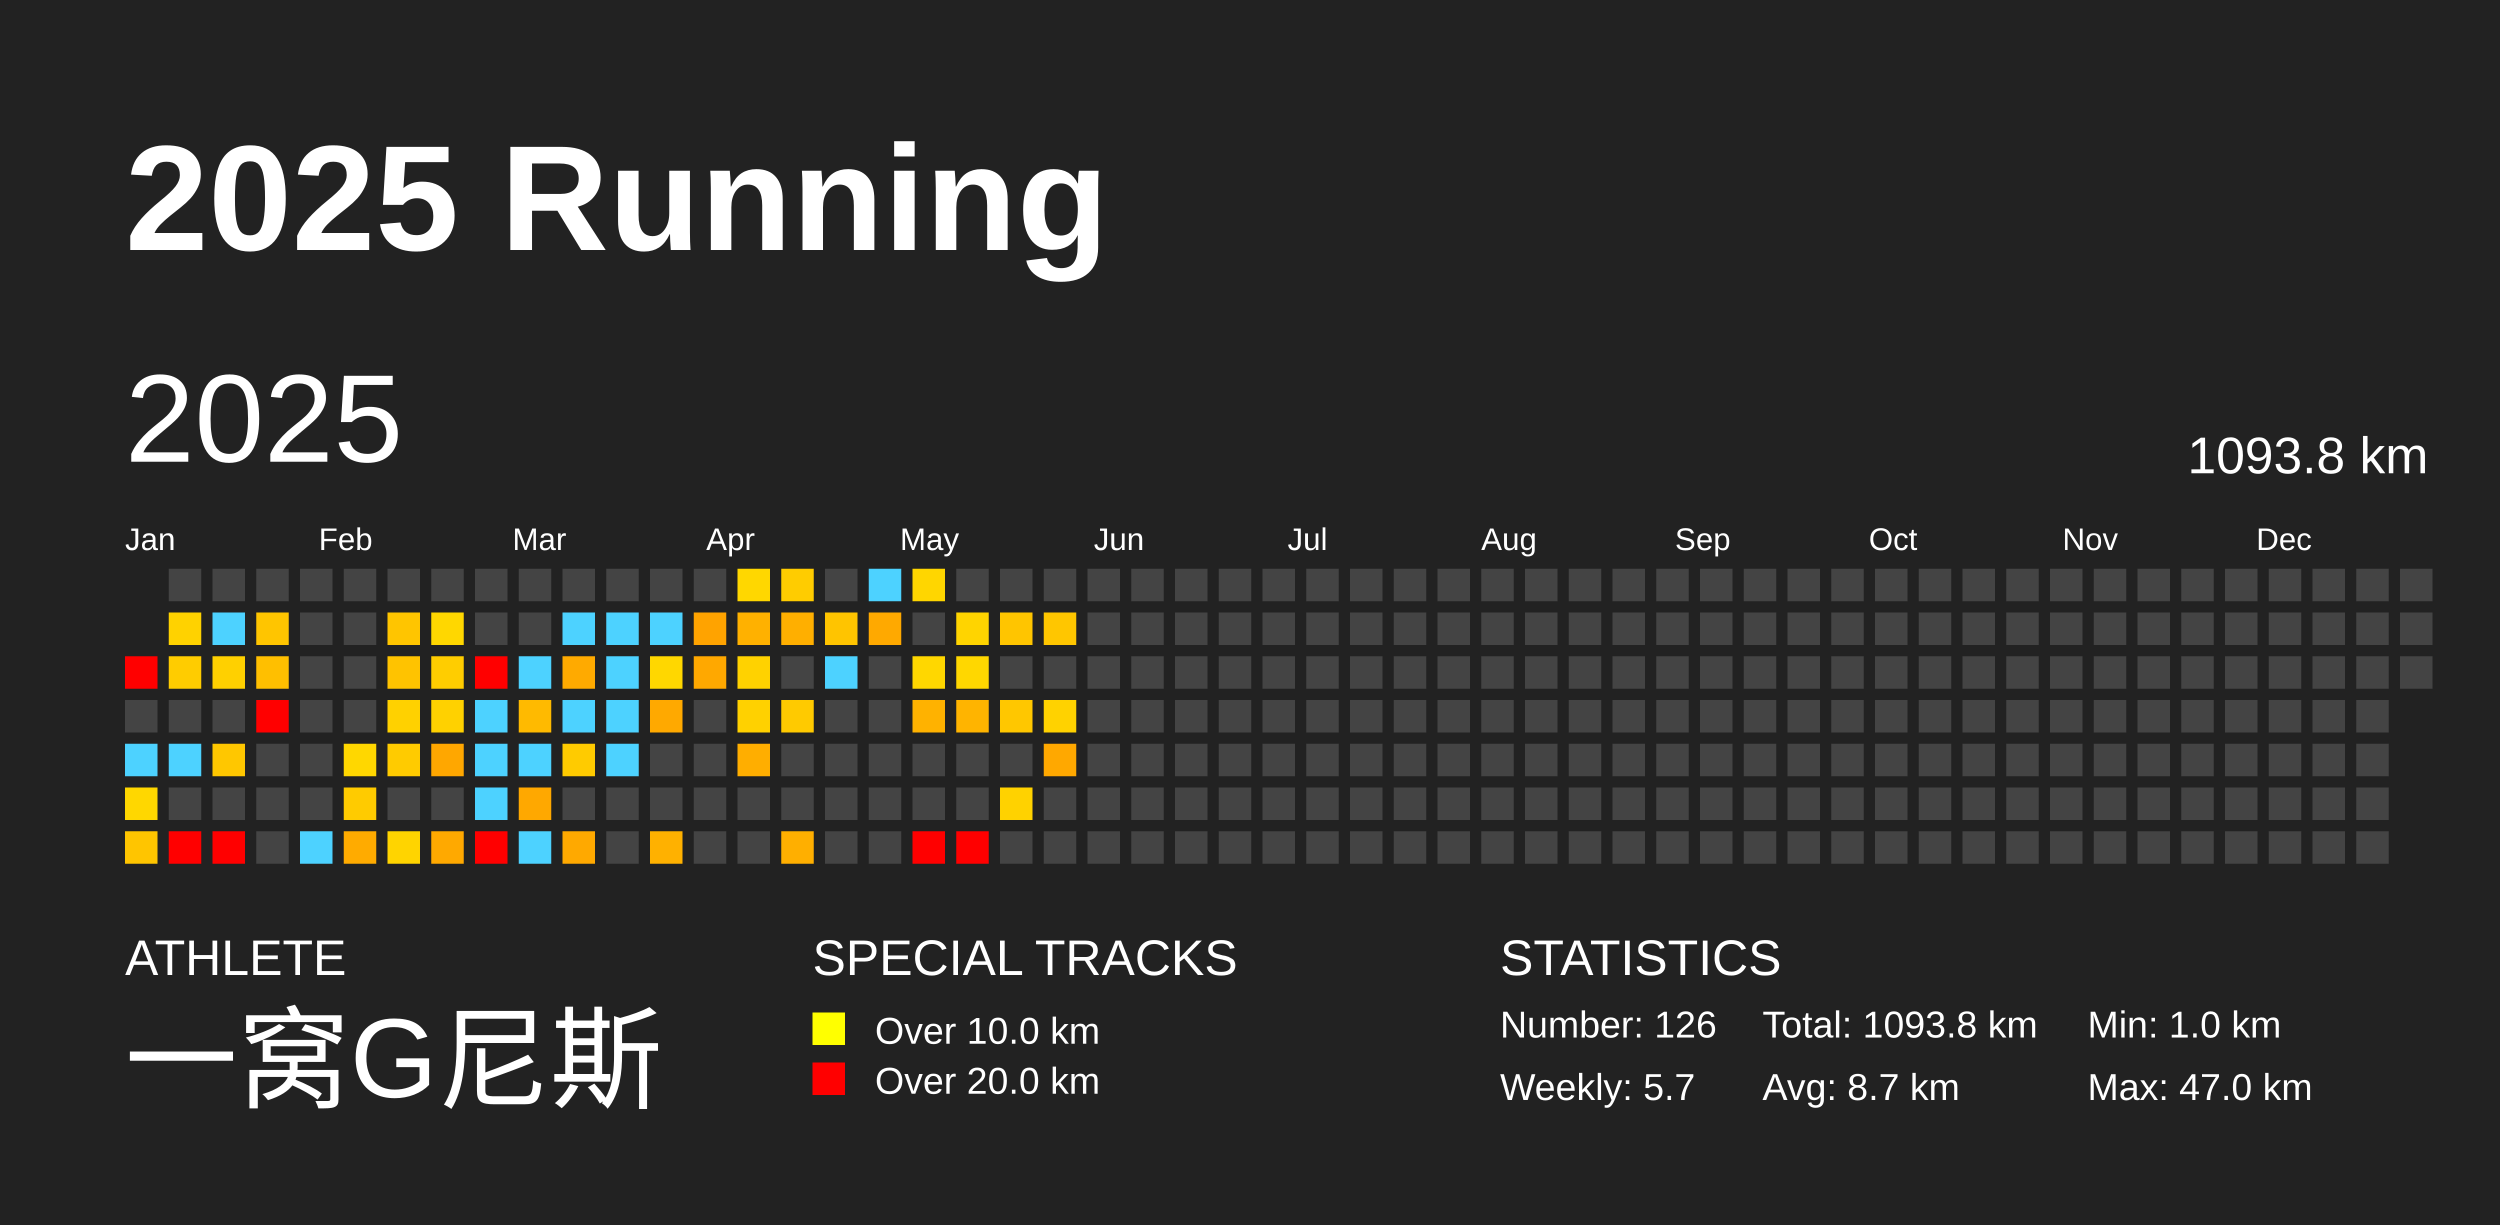
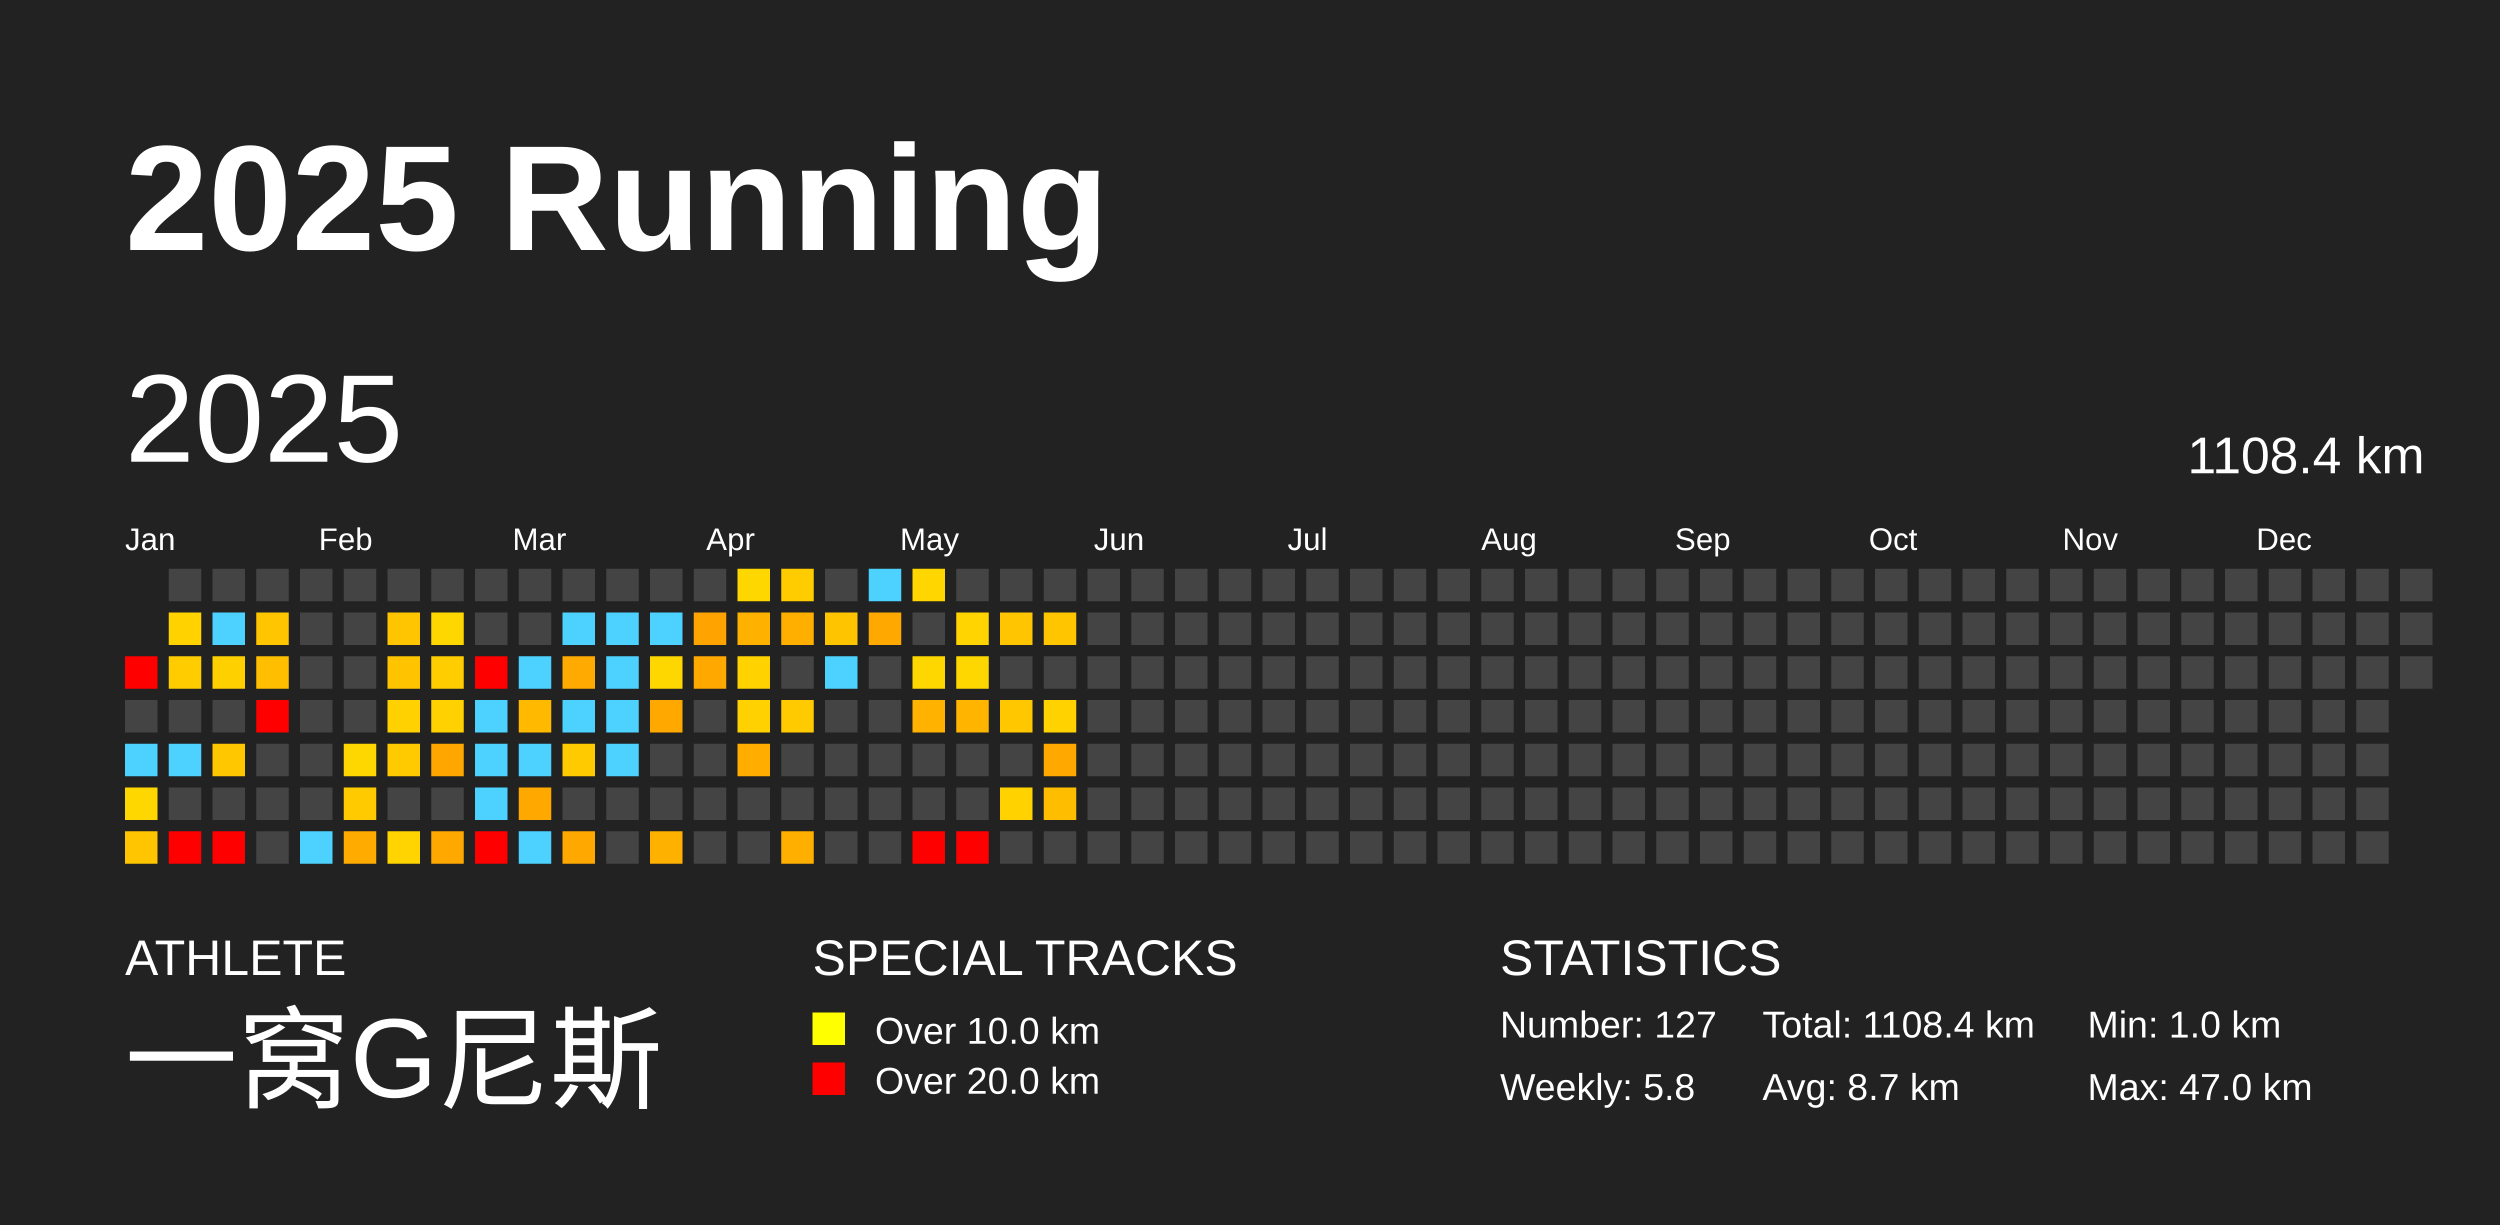
<svg xmlns="http://www.w3.org/2000/svg" baseProfile="full" height="98mm" version="1.1" viewBox="0,0,200,98" width="200mm">
  <defs />
  <rect fill="#222222" height="98" width="200" x="0" y="0" />
  <text fill="#FFFFFF" style="font-size:12px; font-family:Arial; font-weight:bold;" x="10" y="20">2025 Running</text>
  <text fill="#FFFFFF" style="font-size:4px; font-family:Arial" x="10" y="78">ATHLETE</text>
  <text fill="#FFFFFF" style="font-size:9px; font-family:Arial" x="10" y="88">一窝G尼斯</text>
  <text fill="#FFFFFF" style="font-size:4px; font-family:Arial" x="65" y="78">SPECIAL TRACKS</text>
  <rect fill="yellow" height="2.6" width="2.6" x="65" y="81" />
  <text fill="#FFFFFF" style="font-size:3px; font-family:Arial" x="70" y="83.5">Over 10.0 km</text>
  <rect fill="red" height="2.6" width="2.6" x="65" y="85" />
  <text fill="#FFFFFF" style="font-size:3px; font-family:Arial" x="70" y="87.5">Over 20.0 km</text>
  <text fill="#FFFFFF" style="font-size:4px; font-family:Arial" x="120" y="78">STATISTICS</text>
-   <text fill="#FFFFFF" style="font-size:3px; font-family:Arial" x="120" y="83">Number: 126</text>
-   <text fill="#FFFFFF" style="font-size:3px; font-family:Arial" x="120" y="88">Weekly: 5.7</text>
-   <text fill="#FFFFFF" style="font-size:3px; font-family:Arial" x="141" y="83">Total: 1093.8 km</text>
+   <text fill="#FFFFFF" style="font-size:3px; font-family:Arial" x="120" y="83">Number: 127</text>
+   <text fill="#FFFFFF" style="font-size:3px; font-family:Arial" x="120" y="88">Weekly: 5.8</text>
+   <text fill="#FFFFFF" style="font-size:3px; font-family:Arial" x="141" y="83">Total: 1108.4 km</text>
  <text fill="#FFFFFF" style="font-size:3px; font-family:Arial" x="141" y="88">Avg: 8.7 km</text>
  <text fill="#FFFFFF" style="font-size:3px; font-family:Arial" x="167" y="83">Min: 1.0 km</text>
  <text fill="#FFFFFF" style="font-size:3px; font-family:Arial" x="167" y="88">Max: 47.0 km</text>
  <text dominant-baseline="hanging" fill="#FFFFFF" style="font-size:10.0px; font-family:Arial;" x="10" y="30">2025</text>
-   <text dominant-baseline="hanging" fill="#FFFFFF" style="font-size:4.125px; font-family:Arial;" x="175" y="35">1093.8 km</text>
+   <text dominant-baseline="hanging" fill="#FFFFFF" style="font-size:4.125px; font-family:Arial;" x="175" y="35">1108.4 km</text>
  <text fill="#FFFFFF" style="font-size:2.5px; font-family:Arial" x="10.0" y="44">Jan</text>
  <text fill="#FFFFFF" style="font-size:2.5px; font-family:Arial" x="25.5" y="44">Feb</text>
  <text fill="#FFFFFF" style="font-size:2.5px; font-family:Arial" x="41.0" y="44">Mar</text>
  <text fill="#FFFFFF" style="font-size:2.5px; font-family:Arial" x="56.5" y="44">Apr</text>
  <text fill="#FFFFFF" style="font-size:2.5px; font-family:Arial" x="72.0" y="44">May</text>
  <text fill="#FFFFFF" style="font-size:2.5px; font-family:Arial" x="87.5" y="44">Jun</text>
  <text fill="#FFFFFF" style="font-size:2.5px; font-family:Arial" x="103.0" y="44">Jul</text>
  <text fill="#FFFFFF" style="font-size:2.5px; font-family:Arial" x="118.5" y="44">Aug</text>
  <text fill="#FFFFFF" style="font-size:2.5px; font-family:Arial" x="134.0" y="44">Sep</text>
  <text fill="#FFFFFF" style="font-size:2.5px; font-family:Arial" x="149.5" y="44">Oct</text>
  <text fill="#FFFFFF" style="font-size:2.5px; font-family:Arial" x="165.0" y="44">Nov</text>
  <text fill="#FFFFFF" style="font-size:2.5px; font-family:Arial" x="180.5" y="44">Dec</text>
  <rect fill="red" height="2.6" width="2.6" x="10.0" y="52.5" />
  <rect fill="#444444" height="2.6" width="2.6" x="10.0" y="56.0" />
  <rect fill="#4dd2ff" height="2.6" width="2.6" x="10.0" y="59.5" />
  <rect fill="#ffd700" height="2.6" width="2.6" x="10.0" y="63.0" />
  <rect fill="#ffc500" height="2.6" width="2.6" x="10.0" y="66.5" />
  <rect fill="#444444" height="2.6" width="2.6" x="13.5" y="45.5" />
  <rect fill="#ffd200" height="2.6" width="2.6" x="13.5" y="49.0" />
  <rect fill="#ffcc00" height="2.6" width="2.6" x="13.5" y="52.5" />
  <rect fill="#444444" height="2.6" width="2.6" x="13.5" y="56.0" />
  <rect fill="#4dd2ff" height="2.6" width="2.6" x="13.5" y="59.5" />
  <rect fill="#444444" height="2.6" width="2.6" x="13.5" y="63.0" />
  <rect fill="red" height="2.6" width="2.6" x="13.5" y="66.5" />
  <rect fill="#444444" height="2.6" width="2.6" x="17.0" y="45.5" />
  <rect fill="#4dd2ff" height="2.6" width="2.6" x="17.0" y="49.0" />
  <rect fill="#ffd000" height="2.6" width="2.6" x="17.0" y="52.5" />
  <rect fill="#444444" height="2.6" width="2.6" x="17.0" y="56.0" />
  <rect fill="#ffc700" height="2.6" width="2.6" x="17.0" y="59.5" />
  <rect fill="#444444" height="2.6" width="2.6" x="17.0" y="63.0" />
  <rect fill="red" height="2.6" width="2.6" x="17.0" y="66.5" />
  <rect fill="#444444" height="2.6" width="2.6" x="20.5" y="45.5" />
  <rect fill="#ffc500" height="2.6" width="2.6" x="20.5" y="49.0" />
  <rect fill="#ffbf00" height="2.6" width="2.6" x="20.5" y="52.5" />
  <rect fill="red" height="2.6" width="2.6" x="20.5" y="56.0" />
  <rect fill="#444444" height="2.6" width="2.6" x="20.5" y="59.5" />
  <rect fill="#444444" height="2.6" width="2.6" x="20.5" y="63.0" />
  <rect fill="#444444" height="2.6" width="2.6" x="20.5" y="66.5" />
  <rect fill="#444444" height="2.6" width="2.6" x="24.0" y="45.5" />
  <rect fill="#444444" height="2.6" width="2.6" x="24.0" y="49.0" />
  <rect fill="#444444" height="2.6" width="2.6" x="24.0" y="52.5" />
  <rect fill="#444444" height="2.6" width="2.6" x="24.0" y="56.0" />
  <rect fill="#444444" height="2.6" width="2.6" x="24.0" y="59.5" />
  <rect fill="#444444" height="2.6" width="2.6" x="24.0" y="63.0" />
  <rect fill="#4dd2ff" height="2.6" width="2.6" x="24.0" y="66.5" />
  <rect fill="#444444" height="2.6" width="2.6" x="27.5" y="45.5" />
  <rect fill="#444444" height="2.6" width="2.6" x="27.5" y="49.0" />
  <rect fill="#444444" height="2.6" width="2.6" x="27.5" y="52.5" />
  <rect fill="#444444" height="2.6" width="2.6" x="27.5" y="56.0" />
  <rect fill="#ffd700" height="2.6" width="2.6" x="27.5" y="59.5" />
  <rect fill="#ffcb00" height="2.6" width="2.6" x="27.5" y="63.0" />
  <rect fill="#ffab00" height="2.6" width="2.6" x="27.5" y="66.5" />
  <rect fill="#444444" height="2.6" width="2.6" x="31.0" y="45.5" />
  <rect fill="#ffc500" height="2.6" width="2.6" x="31.0" y="49.0" />
  <rect fill="#ffc300" height="2.6" width="2.6" x="31.0" y="52.5" />
  <rect fill="#ffd100" height="2.6" width="2.6" x="31.0" y="56.0" />
  <rect fill="#ffcb00" height="2.6" width="2.6" x="31.0" y="59.5" />
  <rect fill="#444444" height="2.6" width="2.6" x="31.0" y="63.0" />
  <rect fill="#ffd400" height="2.6" width="2.6" x="31.0" y="66.5" />
  <rect fill="#444444" height="2.6" width="2.6" x="34.5" y="45.5" />
  <rect fill="#ffd700" height="2.6" width="2.6" x="34.5" y="49.0" />
  <rect fill="#ffcd00" height="2.6" width="2.6" x="34.5" y="52.5" />
  <rect fill="#ffd100" height="2.6" width="2.6" x="34.5" y="56.0" />
  <rect fill="#ffa700" height="2.6" width="2.6" x="34.5" y="59.5" />
  <rect fill="#444444" height="2.6" width="2.6" x="34.5" y="63.0" />
  <rect fill="#ffa900" height="2.6" width="2.6" x="34.5" y="66.5" />
  <rect fill="#444444" height="2.6" width="2.6" x="38.0" y="45.5" />
  <rect fill="#444444" height="2.6" width="2.6" x="38.0" y="49.0" />
  <rect fill="red" height="2.6" width="2.6" x="38.0" y="52.5" />
  <rect fill="#4dd2ff" height="2.6" width="2.6" x="38.0" y="56.0" />
  <rect fill="#4dd2ff" height="2.6" width="2.6" x="38.0" y="59.5" />
  <rect fill="#4dd2ff" height="2.6" width="2.6" x="38.0" y="63.0" />
  <rect fill="red" height="2.6" width="2.6" x="38.0" y="66.5" />
  <rect fill="#444444" height="2.6" width="2.6" x="41.5" y="45.5" />
  <rect fill="#444444" height="2.6" width="2.6" x="41.5" y="49.0" />
  <rect fill="#4dd2ff" height="2.6" width="2.6" x="41.5" y="52.5" />
  <rect fill="#ffba00" height="2.6" width="2.6" x="41.5" y="56.0" />
  <rect fill="#4dd2ff" height="2.6" width="2.6" x="41.5" y="59.5" />
  <rect fill="#ffa800" height="2.6" width="2.6" x="41.5" y="63.0" />
  <rect fill="#4dd2ff" height="2.6" width="2.6" x="41.5" y="66.5" />
  <rect fill="#444444" height="2.6" width="2.6" x="45.0" y="45.5" />
  <rect fill="#4dd2ff" height="2.6" width="2.6" x="45.0" y="49.0" />
  <rect fill="#ffaa00" height="2.6" width="2.6" x="45.0" y="52.5" />
  <rect fill="#4dd2ff" height="2.6" width="2.6" x="45.0" y="56.0" />
  <rect fill="#ffcb00" height="2.6" width="2.6" x="45.0" y="59.5" />
  <rect fill="#444444" height="2.6" width="2.6" x="45.0" y="63.0" />
  <rect fill="#ffa900" height="2.6" width="2.6" x="45.0" y="66.5" />
  <rect fill="#444444" height="2.6" width="2.6" x="48.5" y="45.5" />
  <rect fill="#4dd2ff" height="2.6" width="2.6" x="48.5" y="49.0" />
  <rect fill="#4dd2ff" height="2.6" width="2.6" x="48.5" y="52.5" />
  <rect fill="#4dd2ff" height="2.6" width="2.6" x="48.5" y="56.0" />
  <rect fill="#4dd2ff" height="2.6" width="2.6" x="48.5" y="59.5" />
  <rect fill="#444444" height="2.6" width="2.6" x="48.5" y="63.0" />
  <rect fill="#444444" height="2.6" width="2.6" x="48.5" y="66.5" />
  <rect fill="#444444" height="2.6" width="2.6" x="52.0" y="45.5" />
  <rect fill="#4dd2ff" height="2.6" width="2.6" x="52.0" y="49.0" />
  <rect fill="#ffd700" height="2.6" width="2.6" x="52.0" y="52.5" />
  <rect fill="#ffa900" height="2.6" width="2.6" x="52.0" y="56.0" />
  <rect fill="#444444" height="2.6" width="2.6" x="52.0" y="59.5" />
  <rect fill="#444444" height="2.6" width="2.6" x="52.0" y="63.0" />
  <rect fill="#ffb100" height="2.6" width="2.6" x="52.0" y="66.5" />
  <rect fill="#444444" height="2.6" width="2.6" x="55.5" y="45.5" />
  <rect fill="#ffa300" height="2.6" width="2.6" x="55.5" y="49.0" />
  <rect fill="#ffa800" height="2.6" width="2.6" x="55.5" y="52.5" />
  <rect fill="#444444" height="2.6" width="2.6" x="55.5" y="56.0" />
  <rect fill="#444444" height="2.6" width="2.6" x="55.5" y="59.5" />
  <rect fill="#444444" height="2.6" width="2.6" x="55.5" y="63.0" />
  <rect fill="#444444" height="2.6" width="2.6" x="55.5" y="66.5" />
  <rect fill="#ffd700" height="2.6" width="2.6" x="59.0" y="45.5" />
  <rect fill="#ffb100" height="2.6" width="2.6" x="59.0" y="49.0" />
  <rect fill="#ffd200" height="2.6" width="2.6" x="59.0" y="52.5" />
  <rect fill="#ffd100" height="2.6" width="2.6" x="59.0" y="56.0" />
  <rect fill="#ffae00" height="2.6" width="2.6" x="59.0" y="59.5" />
  <rect fill="#444444" height="2.6" width="2.6" x="59.0" y="63.0" />
  <rect fill="#444444" height="2.6" width="2.6" x="59.0" y="66.5" />
  <rect fill="#ffcc00" height="2.6" width="2.6" x="62.5" y="45.5" />
  <rect fill="#ffaf00" height="2.6" width="2.6" x="62.5" y="49.0" />
  <rect fill="#444444" height="2.6" width="2.6" x="62.5" y="52.5" />
  <rect fill="#ffca00" height="2.6" width="2.6" x="62.5" y="56.0" />
  <rect fill="#444444" height="2.6" width="2.6" x="62.5" y="59.5" />
  <rect fill="#444444" height="2.6" width="2.6" x="62.5" y="63.0" />
  <rect fill="#ffaf00" height="2.6" width="2.6" x="62.5" y="66.5" />
  <rect fill="#444444" height="2.6" width="2.6" x="66.0" y="45.5" />
  <rect fill="#ffc400" height="2.6" width="2.6" x="66.0" y="49.0" />
  <rect fill="#4dd2ff" height="2.6" width="2.6" x="66.0" y="52.5" />
  <rect fill="#444444" height="2.6" width="2.6" x="66.0" y="56.0" />
  <rect fill="#444444" height="2.6" width="2.6" x="66.0" y="59.5" />
  <rect fill="#444444" height="2.6" width="2.6" x="66.0" y="63.0" />
  <rect fill="#444444" height="2.6" width="2.6" x="66.0" y="66.5" />
  <rect fill="#4dd2ff" height="2.6" width="2.6" x="69.5" y="45.5" />
  <rect fill="#ffa900" height="2.6" width="2.6" x="69.5" y="49.0" />
  <rect fill="#444444" height="2.6" width="2.6" x="69.5" y="52.5" />
  <rect fill="#444444" height="2.6" width="2.6" x="69.5" y="56.0" />
  <rect fill="#444444" height="2.6" width="2.6" x="69.5" y="59.5" />
  <rect fill="#444444" height="2.6" width="2.6" x="69.5" y="63.0" />
  <rect fill="#444444" height="2.6" width="2.6" x="69.5" y="66.5" />
  <rect fill="#ffd600" height="2.6" width="2.6" x="73.0" y="45.5" />
  <rect fill="#444444" height="2.6" width="2.6" x="73.0" y="49.0" />
  <rect fill="#ffd700" height="2.6" width="2.6" x="73.0" y="52.5" />
  <rect fill="#ffb200" height="2.6" width="2.6" x="73.0" y="56.0" />
  <rect fill="#444444" height="2.6" width="2.6" x="73.0" y="59.5" />
  <rect fill="#444444" height="2.6" width="2.6" x="73.0" y="63.0" />
  <rect fill="red" height="2.6" width="2.6" x="73.0" y="66.5" />
  <rect fill="#444444" height="2.6" width="2.6" x="76.5" y="45.5" />
  <rect fill="#ffd400" height="2.6" width="2.6" x="76.5" y="49.0" />
  <rect fill="#ffd700" height="2.6" width="2.6" x="76.5" y="52.5" />
  <rect fill="#ffb400" height="2.6" width="2.6" x="76.5" y="56.0" />
  <rect fill="#444444" height="2.6" width="2.6" x="76.5" y="59.5" />
  <rect fill="#444444" height="2.6" width="2.6" x="76.5" y="63.0" />
  <rect fill="red" height="2.6" width="2.6" x="76.5" y="66.5" />
  <rect fill="#444444" height="2.6" width="2.6" x="80.0" y="45.5" />
  <rect fill="#ffc500" height="2.6" width="2.6" x="80.0" y="49.0" />
  <rect fill="#444444" height="2.6" width="2.6" x="80.0" y="52.5" />
  <rect fill="#ffc700" height="2.6" width="2.6" x="80.0" y="56.0" />
  <rect fill="#444444" height="2.6" width="2.6" x="80.0" y="59.5" />
  <rect fill="#ffd200" height="2.6" width="2.6" x="80.0" y="63.0" />
  <rect fill="#444444" height="2.6" width="2.6" x="80.0" y="66.5" />
  <rect fill="#444444" height="2.6" width="2.6" x="83.5" y="45.5" />
  <rect fill="#ffc600" height="2.6" width="2.6" x="83.5" y="49.0" />
  <rect fill="#444444" height="2.6" width="2.6" x="83.5" y="52.5" />
  <rect fill="#ffd200" height="2.6" width="2.6" x="83.5" y="56.0" />
  <rect fill="#ffa800" height="2.6" width="2.6" x="83.5" y="59.5" />
-   <rect fill="#444444" height="2.6" width="2.6" x="83.5" y="63.0" />
+   <rect fill="#ffbd00" height="2.6" width="2.6" x="83.5" y="63.0" />
  <rect fill="#444444" height="2.6" width="2.6" x="83.5" y="66.5" />
  <rect fill="#444444" height="2.6" width="2.6" x="87.0" y="45.5" />
  <rect fill="#444444" height="2.6" width="2.6" x="87.0" y="49.0" />
  <rect fill="#444444" height="2.6" width="2.6" x="87.0" y="52.5" />
  <rect fill="#444444" height="2.6" width="2.6" x="87.0" y="56.0" />
  <rect fill="#444444" height="2.6" width="2.6" x="87.0" y="59.5" />
  <rect fill="#444444" height="2.6" width="2.6" x="87.0" y="63.0" />
  <rect fill="#444444" height="2.6" width="2.6" x="87.0" y="66.5" />
  <rect fill="#444444" height="2.6" width="2.6" x="90.5" y="45.5" />
  <rect fill="#444444" height="2.6" width="2.6" x="90.5" y="49.0" />
  <rect fill="#444444" height="2.6" width="2.6" x="90.5" y="52.5" />
  <rect fill="#444444" height="2.6" width="2.6" x="90.5" y="56.0" />
  <rect fill="#444444" height="2.6" width="2.6" x="90.5" y="59.5" />
  <rect fill="#444444" height="2.6" width="2.6" x="90.5" y="63.0" />
  <rect fill="#444444" height="2.6" width="2.6" x="90.5" y="66.5" />
  <rect fill="#444444" height="2.6" width="2.6" x="94.0" y="45.5" />
  <rect fill="#444444" height="2.6" width="2.6" x="94.0" y="49.0" />
  <rect fill="#444444" height="2.6" width="2.6" x="94.0" y="52.5" />
  <rect fill="#444444" height="2.6" width="2.6" x="94.0" y="56.0" />
  <rect fill="#444444" height="2.6" width="2.6" x="94.0" y="59.5" />
  <rect fill="#444444" height="2.6" width="2.6" x="94.0" y="63.0" />
  <rect fill="#444444" height="2.6" width="2.6" x="94.0" y="66.5" />
  <rect fill="#444444" height="2.6" width="2.6" x="97.5" y="45.5" />
  <rect fill="#444444" height="2.6" width="2.6" x="97.5" y="49.0" />
  <rect fill="#444444" height="2.6" width="2.6" x="97.5" y="52.5" />
  <rect fill="#444444" height="2.6" width="2.6" x="97.5" y="56.0" />
  <rect fill="#444444" height="2.6" width="2.6" x="97.5" y="59.5" />
  <rect fill="#444444" height="2.6" width="2.6" x="97.5" y="63.0" />
  <rect fill="#444444" height="2.6" width="2.6" x="97.5" y="66.5" />
  <rect fill="#444444" height="2.6" width="2.6" x="101.0" y="45.5" />
  <rect fill="#444444" height="2.6" width="2.6" x="101.0" y="49.0" />
  <rect fill="#444444" height="2.6" width="2.6" x="101.0" y="52.5" />
  <rect fill="#444444" height="2.6" width="2.6" x="101.0" y="56.0" />
  <rect fill="#444444" height="2.6" width="2.6" x="101.0" y="59.5" />
  <rect fill="#444444" height="2.6" width="2.6" x="101.0" y="63.0" />
  <rect fill="#444444" height="2.6" width="2.6" x="101.0" y="66.5" />
  <rect fill="#444444" height="2.6" width="2.6" x="104.5" y="45.5" />
  <rect fill="#444444" height="2.6" width="2.6" x="104.5" y="49.0" />
  <rect fill="#444444" height="2.6" width="2.6" x="104.5" y="52.5" />
  <rect fill="#444444" height="2.6" width="2.6" x="104.5" y="56.0" />
  <rect fill="#444444" height="2.6" width="2.6" x="104.5" y="59.5" />
  <rect fill="#444444" height="2.6" width="2.6" x="104.5" y="63.0" />
  <rect fill="#444444" height="2.6" width="2.6" x="104.5" y="66.5" />
  <rect fill="#444444" height="2.6" width="2.6" x="108.0" y="45.5" />
  <rect fill="#444444" height="2.6" width="2.6" x="108.0" y="49.0" />
  <rect fill="#444444" height="2.6" width="2.6" x="108.0" y="52.5" />
  <rect fill="#444444" height="2.6" width="2.6" x="108.0" y="56.0" />
  <rect fill="#444444" height="2.6" width="2.6" x="108.0" y="59.5" />
  <rect fill="#444444" height="2.6" width="2.6" x="108.0" y="63.0" />
  <rect fill="#444444" height="2.6" width="2.6" x="108.0" y="66.5" />
  <rect fill="#444444" height="2.6" width="2.6" x="111.5" y="45.5" />
  <rect fill="#444444" height="2.6" width="2.6" x="111.5" y="49.0" />
  <rect fill="#444444" height="2.6" width="2.6" x="111.5" y="52.5" />
  <rect fill="#444444" height="2.6" width="2.6" x="111.5" y="56.0" />
  <rect fill="#444444" height="2.6" width="2.6" x="111.5" y="59.5" />
  <rect fill="#444444" height="2.6" width="2.6" x="111.5" y="63.0" />
  <rect fill="#444444" height="2.6" width="2.6" x="111.5" y="66.5" />
  <rect fill="#444444" height="2.6" width="2.6" x="115.0" y="45.5" />
  <rect fill="#444444" height="2.6" width="2.6" x="115.0" y="49.0" />
  <rect fill="#444444" height="2.6" width="2.6" x="115.0" y="52.5" />
  <rect fill="#444444" height="2.6" width="2.6" x="115.0" y="56.0" />
  <rect fill="#444444" height="2.6" width="2.6" x="115.0" y="59.5" />
  <rect fill="#444444" height="2.6" width="2.6" x="115.0" y="63.0" />
  <rect fill="#444444" height="2.6" width="2.6" x="115.0" y="66.5" />
  <rect fill="#444444" height="2.6" width="2.6" x="118.5" y="45.5" />
  <rect fill="#444444" height="2.6" width="2.6" x="118.5" y="49.0" />
  <rect fill="#444444" height="2.6" width="2.6" x="118.5" y="52.5" />
  <rect fill="#444444" height="2.6" width="2.6" x="118.5" y="56.0" />
  <rect fill="#444444" height="2.6" width="2.6" x="118.5" y="59.5" />
  <rect fill="#444444" height="2.6" width="2.6" x="118.5" y="63.0" />
  <rect fill="#444444" height="2.6" width="2.6" x="118.5" y="66.5" />
  <rect fill="#444444" height="2.6" width="2.6" x="122.0" y="45.5" />
  <rect fill="#444444" height="2.6" width="2.6" x="122.0" y="49.0" />
  <rect fill="#444444" height="2.6" width="2.6" x="122.0" y="52.5" />
  <rect fill="#444444" height="2.6" width="2.6" x="122.0" y="56.0" />
  <rect fill="#444444" height="2.6" width="2.6" x="122.0" y="59.5" />
  <rect fill="#444444" height="2.6" width="2.6" x="122.0" y="63.0" />
  <rect fill="#444444" height="2.6" width="2.6" x="122.0" y="66.5" />
  <rect fill="#444444" height="2.6" width="2.6" x="125.5" y="45.5" />
  <rect fill="#444444" height="2.6" width="2.6" x="125.5" y="49.0" />
  <rect fill="#444444" height="2.6" width="2.6" x="125.5" y="52.5" />
  <rect fill="#444444" height="2.6" width="2.6" x="125.5" y="56.0" />
  <rect fill="#444444" height="2.6" width="2.6" x="125.5" y="59.5" />
  <rect fill="#444444" height="2.6" width="2.6" x="125.5" y="63.0" />
  <rect fill="#444444" height="2.6" width="2.6" x="125.5" y="66.5" />
  <rect fill="#444444" height="2.6" width="2.6" x="129.0" y="45.5" />
  <rect fill="#444444" height="2.6" width="2.6" x="129.0" y="49.0" />
  <rect fill="#444444" height="2.6" width="2.6" x="129.0" y="52.5" />
  <rect fill="#444444" height="2.6" width="2.6" x="129.0" y="56.0" />
  <rect fill="#444444" height="2.6" width="2.6" x="129.0" y="59.5" />
  <rect fill="#444444" height="2.6" width="2.6" x="129.0" y="63.0" />
  <rect fill="#444444" height="2.6" width="2.6" x="129.0" y="66.5" />
  <rect fill="#444444" height="2.6" width="2.6" x="132.5" y="45.5" />
  <rect fill="#444444" height="2.6" width="2.6" x="132.5" y="49.0" />
  <rect fill="#444444" height="2.6" width="2.6" x="132.5" y="52.5" />
  <rect fill="#444444" height="2.6" width="2.6" x="132.5" y="56.0" />
  <rect fill="#444444" height="2.6" width="2.6" x="132.5" y="59.5" />
  <rect fill="#444444" height="2.6" width="2.6" x="132.5" y="63.0" />
  <rect fill="#444444" height="2.6" width="2.6" x="132.5" y="66.5" />
  <rect fill="#444444" height="2.6" width="2.6" x="136.0" y="45.5" />
  <rect fill="#444444" height="2.6" width="2.6" x="136.0" y="49.0" />
  <rect fill="#444444" height="2.6" width="2.6" x="136.0" y="52.5" />
  <rect fill="#444444" height="2.6" width="2.6" x="136.0" y="56.0" />
  <rect fill="#444444" height="2.6" width="2.6" x="136.0" y="59.5" />
  <rect fill="#444444" height="2.6" width="2.6" x="136.0" y="63.0" />
  <rect fill="#444444" height="2.6" width="2.6" x="136.0" y="66.5" />
  <rect fill="#444444" height="2.6" width="2.6" x="139.5" y="45.5" />
  <rect fill="#444444" height="2.6" width="2.6" x="139.5" y="49.0" />
  <rect fill="#444444" height="2.6" width="2.6" x="139.5" y="52.5" />
  <rect fill="#444444" height="2.6" width="2.6" x="139.5" y="56.0" />
  <rect fill="#444444" height="2.6" width="2.6" x="139.5" y="59.5" />
  <rect fill="#444444" height="2.6" width="2.6" x="139.5" y="63.0" />
  <rect fill="#444444" height="2.6" width="2.6" x="139.5" y="66.5" />
  <rect fill="#444444" height="2.6" width="2.6" x="143.0" y="45.5" />
  <rect fill="#444444" height="2.6" width="2.6" x="143.0" y="49.0" />
  <rect fill="#444444" height="2.6" width="2.6" x="143.0" y="52.5" />
  <rect fill="#444444" height="2.6" width="2.6" x="143.0" y="56.0" />
  <rect fill="#444444" height="2.6" width="2.6" x="143.0" y="59.5" />
  <rect fill="#444444" height="2.6" width="2.6" x="143.0" y="63.0" />
  <rect fill="#444444" height="2.6" width="2.6" x="143.0" y="66.5" />
  <rect fill="#444444" height="2.6" width="2.6" x="146.5" y="45.5" />
  <rect fill="#444444" height="2.6" width="2.6" x="146.5" y="49.0" />
  <rect fill="#444444" height="2.6" width="2.6" x="146.5" y="52.5" />
  <rect fill="#444444" height="2.6" width="2.6" x="146.5" y="56.0" />
  <rect fill="#444444" height="2.6" width="2.6" x="146.5" y="59.5" />
  <rect fill="#444444" height="2.6" width="2.6" x="146.5" y="63.0" />
  <rect fill="#444444" height="2.6" width="2.6" x="146.5" y="66.5" />
  <rect fill="#444444" height="2.6" width="2.6" x="150.0" y="45.5" />
  <rect fill="#444444" height="2.6" width="2.6" x="150.0" y="49.0" />
  <rect fill="#444444" height="2.6" width="2.6" x="150.0" y="52.5" />
  <rect fill="#444444" height="2.6" width="2.6" x="150.0" y="56.0" />
  <rect fill="#444444" height="2.6" width="2.6" x="150.0" y="59.5" />
  <rect fill="#444444" height="2.6" width="2.6" x="150.0" y="63.0" />
  <rect fill="#444444" height="2.6" width="2.6" x="150.0" y="66.5" />
  <rect fill="#444444" height="2.6" width="2.6" x="153.5" y="45.5" />
  <rect fill="#444444" height="2.6" width="2.6" x="153.5" y="49.0" />
  <rect fill="#444444" height="2.6" width="2.6" x="153.5" y="52.5" />
  <rect fill="#444444" height="2.6" width="2.6" x="153.5" y="56.0" />
  <rect fill="#444444" height="2.6" width="2.6" x="153.5" y="59.5" />
  <rect fill="#444444" height="2.6" width="2.6" x="153.5" y="63.0" />
  <rect fill="#444444" height="2.6" width="2.6" x="153.5" y="66.5" />
  <rect fill="#444444" height="2.6" width="2.6" x="157.0" y="45.5" />
  <rect fill="#444444" height="2.6" width="2.6" x="157.0" y="49.0" />
  <rect fill="#444444" height="2.6" width="2.6" x="157.0" y="52.5" />
  <rect fill="#444444" height="2.6" width="2.6" x="157.0" y="56.0" />
  <rect fill="#444444" height="2.6" width="2.6" x="157.0" y="59.5" />
  <rect fill="#444444" height="2.6" width="2.6" x="157.0" y="63.0" />
  <rect fill="#444444" height="2.6" width="2.6" x="157.0" y="66.5" />
  <rect fill="#444444" height="2.6" width="2.6" x="160.5" y="45.5" />
  <rect fill="#444444" height="2.6" width="2.6" x="160.5" y="49.0" />
  <rect fill="#444444" height="2.6" width="2.6" x="160.5" y="52.5" />
  <rect fill="#444444" height="2.6" width="2.6" x="160.5" y="56.0" />
  <rect fill="#444444" height="2.6" width="2.6" x="160.5" y="59.5" />
  <rect fill="#444444" height="2.6" width="2.6" x="160.5" y="63.0" />
  <rect fill="#444444" height="2.6" width="2.6" x="160.5" y="66.5" />
  <rect fill="#444444" height="2.6" width="2.6" x="164.0" y="45.5" />
  <rect fill="#444444" height="2.6" width="2.6" x="164.0" y="49.0" />
  <rect fill="#444444" height="2.6" width="2.6" x="164.0" y="52.5" />
  <rect fill="#444444" height="2.6" width="2.6" x="164.0" y="56.0" />
  <rect fill="#444444" height="2.6" width="2.6" x="164.0" y="59.5" />
  <rect fill="#444444" height="2.6" width="2.6" x="164.0" y="63.0" />
  <rect fill="#444444" height="2.6" width="2.6" x="164.0" y="66.5" />
  <rect fill="#444444" height="2.6" width="2.6" x="167.5" y="45.5" />
  <rect fill="#444444" height="2.6" width="2.6" x="167.5" y="49.0" />
  <rect fill="#444444" height="2.6" width="2.6" x="167.5" y="52.5" />
  <rect fill="#444444" height="2.6" width="2.6" x="167.5" y="56.0" />
  <rect fill="#444444" height="2.6" width="2.6" x="167.5" y="59.5" />
  <rect fill="#444444" height="2.6" width="2.6" x="167.5" y="63.0" />
  <rect fill="#444444" height="2.6" width="2.6" x="167.5" y="66.5" />
  <rect fill="#444444" height="2.6" width="2.6" x="171.0" y="45.5" />
  <rect fill="#444444" height="2.6" width="2.6" x="171.0" y="49.0" />
  <rect fill="#444444" height="2.6" width="2.6" x="171.0" y="52.5" />
  <rect fill="#444444" height="2.6" width="2.6" x="171.0" y="56.0" />
  <rect fill="#444444" height="2.6" width="2.6" x="171.0" y="59.5" />
  <rect fill="#444444" height="2.6" width="2.6" x="171.0" y="63.0" />
  <rect fill="#444444" height="2.6" width="2.6" x="171.0" y="66.5" />
  <rect fill="#444444" height="2.6" width="2.6" x="174.5" y="45.5" />
  <rect fill="#444444" height="2.6" width="2.6" x="174.5" y="49.0" />
  <rect fill="#444444" height="2.6" width="2.6" x="174.5" y="52.5" />
  <rect fill="#444444" height="2.6" width="2.6" x="174.5" y="56.0" />
  <rect fill="#444444" height="2.6" width="2.6" x="174.5" y="59.5" />
  <rect fill="#444444" height="2.6" width="2.6" x="174.5" y="63.0" />
  <rect fill="#444444" height="2.6" width="2.6" x="174.5" y="66.5" />
  <rect fill="#444444" height="2.6" width="2.6" x="178.0" y="45.5" />
  <rect fill="#444444" height="2.6" width="2.6" x="178.0" y="49.0" />
  <rect fill="#444444" height="2.6" width="2.6" x="178.0" y="52.5" />
  <rect fill="#444444" height="2.6" width="2.6" x="178.0" y="56.0" />
  <rect fill="#444444" height="2.6" width="2.6" x="178.0" y="59.5" />
  <rect fill="#444444" height="2.6" width="2.6" x="178.0" y="63.0" />
  <rect fill="#444444" height="2.6" width="2.6" x="178.0" y="66.5" />
  <rect fill="#444444" height="2.6" width="2.6" x="181.5" y="45.5" />
  <rect fill="#444444" height="2.6" width="2.6" x="181.5" y="49.0" />
  <rect fill="#444444" height="2.6" width="2.6" x="181.5" y="52.5" />
  <rect fill="#444444" height="2.6" width="2.6" x="181.5" y="56.0" />
  <rect fill="#444444" height="2.6" width="2.6" x="181.5" y="59.5" />
  <rect fill="#444444" height="2.6" width="2.6" x="181.5" y="63.0" />
  <rect fill="#444444" height="2.6" width="2.6" x="181.5" y="66.5" />
  <rect fill="#444444" height="2.6" width="2.6" x="185.0" y="45.5" />
  <rect fill="#444444" height="2.6" width="2.6" x="185.0" y="49.0" />
  <rect fill="#444444" height="2.6" width="2.6" x="185.0" y="52.5" />
  <rect fill="#444444" height="2.6" width="2.6" x="185.0" y="56.0" />
  <rect fill="#444444" height="2.6" width="2.6" x="185.0" y="59.5" />
  <rect fill="#444444" height="2.6" width="2.6" x="185.0" y="63.0" />
  <rect fill="#444444" height="2.6" width="2.6" x="185.0" y="66.5" />
  <rect fill="#444444" height="2.6" width="2.6" x="188.5" y="45.5" />
  <rect fill="#444444" height="2.6" width="2.6" x="188.5" y="49.0" />
  <rect fill="#444444" height="2.6" width="2.6" x="188.5" y="52.5" />
  <rect fill="#444444" height="2.6" width="2.6" x="188.5" y="56.0" />
  <rect fill="#444444" height="2.6" width="2.6" x="188.5" y="59.5" />
  <rect fill="#444444" height="2.6" width="2.6" x="188.5" y="63.0" />
  <rect fill="#444444" height="2.6" width="2.6" x="188.5" y="66.5" />
  <rect fill="#444444" height="2.6" width="2.6" x="192.0" y="45.5" />
  <rect fill="#444444" height="2.6" width="2.6" x="192.0" y="49.0" />
  <rect fill="#444444" height="2.6" width="2.6" x="192.0" y="52.5" />
</svg>
